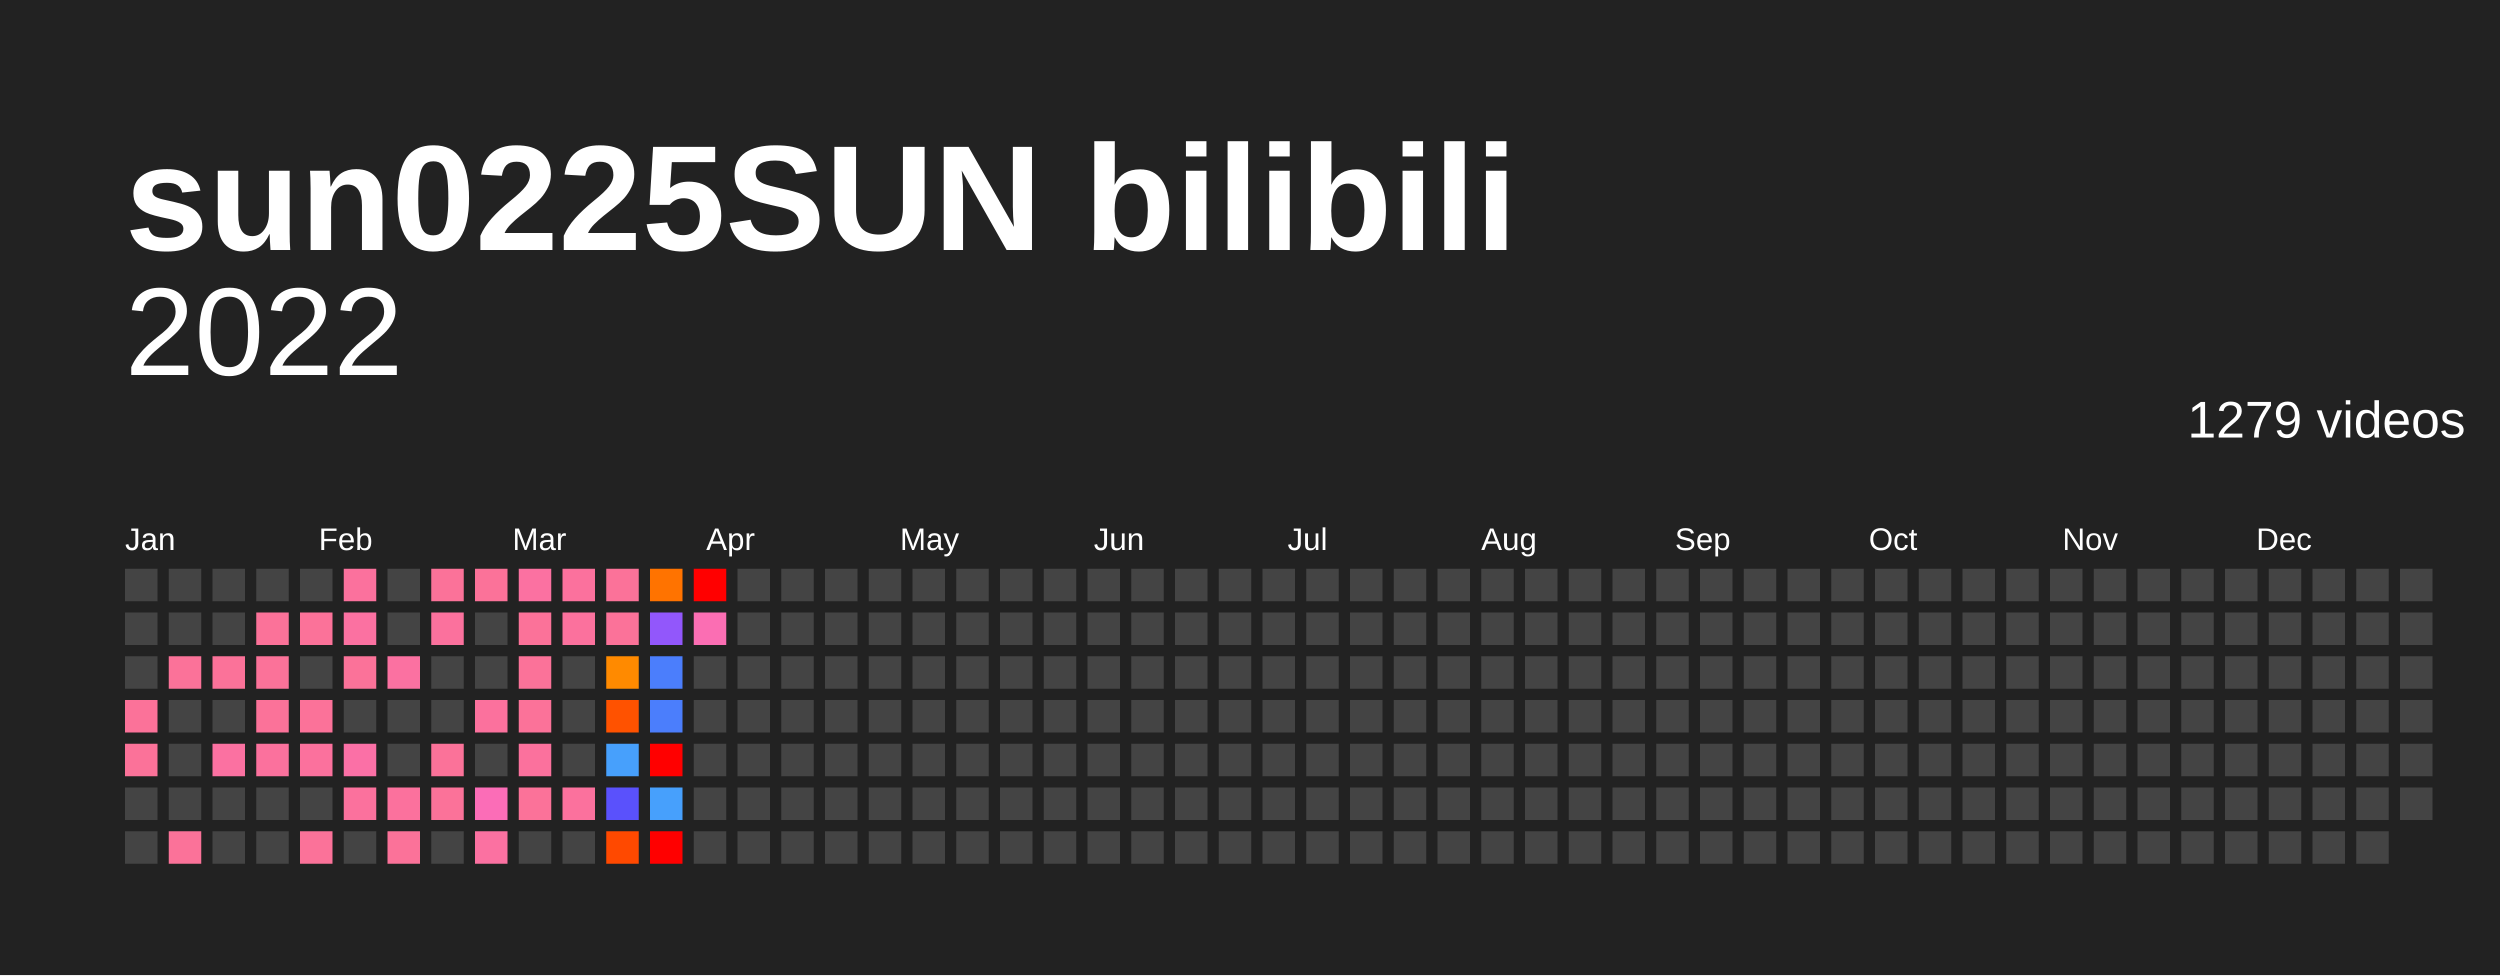
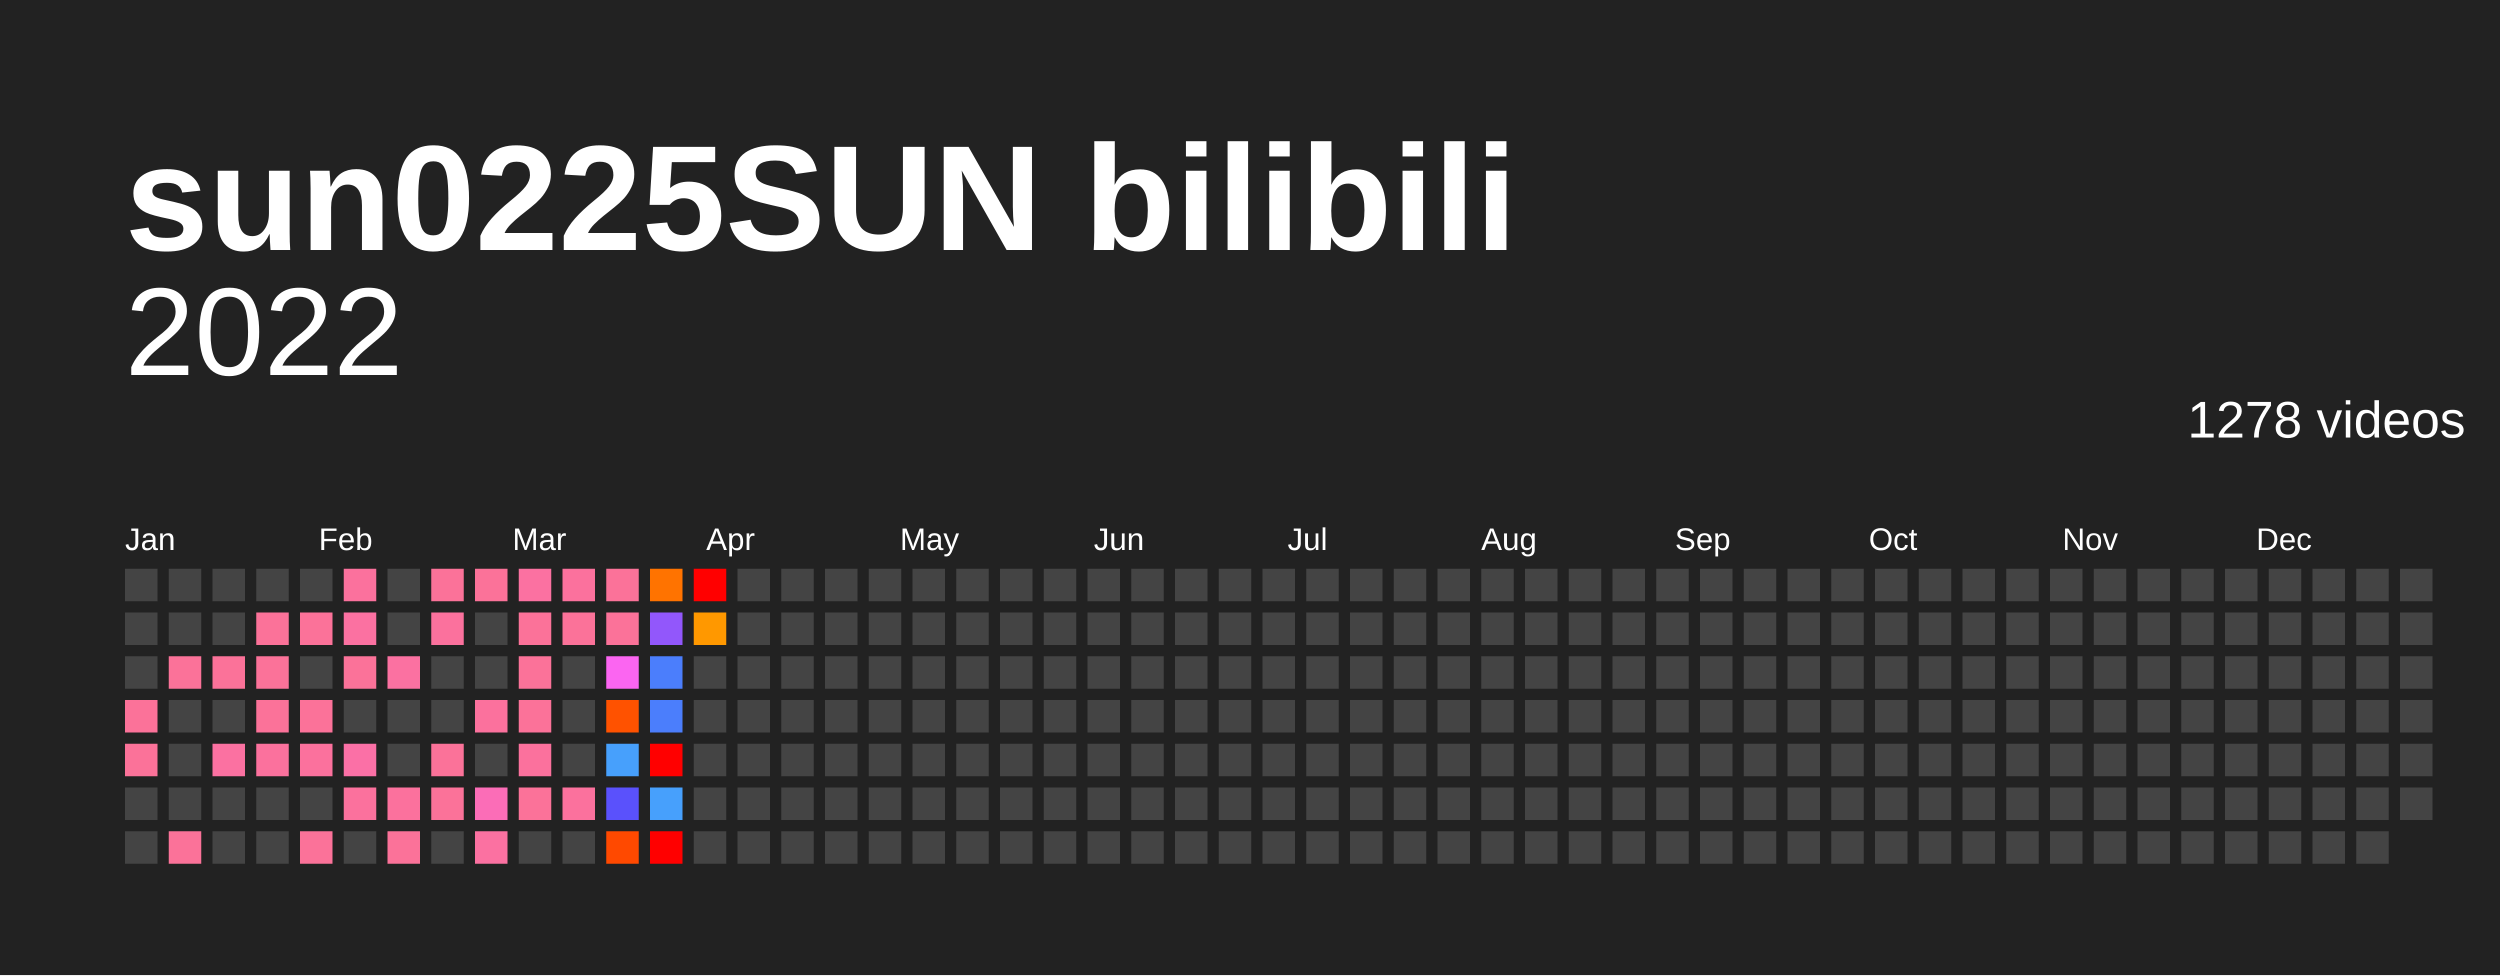
<svg xmlns="http://www.w3.org/2000/svg" baseProfile="full" height="78mm" version="1.1" viewBox="0,0,200,78" width="200mm">
  <defs />
  <rect fill="#222222" height="78" width="200" x="0" y="0" />
  <text fill="#FFFFFF" style="font-size:12px; font-family:Arial; font-weight:bold;" x="10" y="20">sun0225SUN bilibili</text>
  <text alignment-baseline="hanging" fill="#FFFFFF" style="font-size:10.0px; font-family:Arial;" x="10" y="30">2022</text>
-   <text alignment-baseline="hanging" fill="#FFFFFF" style="font-size:4.125px; font-family:Arial;" x="175" y="35">1279 videos</text>
+   <text alignment-baseline="hanging" fill="#FFFFFF" style="font-size:4.125px; font-family:Arial;" x="175" y="35">1278 videos</text>
  <text fill="#FFFFFF" style="font-size:2.5px; font-family:Arial" x="10.0" y="44">Jan</text>
  <text fill="#FFFFFF" style="font-size:2.5px; font-family:Arial" x="25.5" y="44">Feb</text>
  <text fill="#FFFFFF" style="font-size:2.5px; font-family:Arial" x="41.0" y="44">Mar</text>
  <text fill="#FFFFFF" style="font-size:2.5px; font-family:Arial" x="56.5" y="44">Apr</text>
  <text fill="#FFFFFF" style="font-size:2.5px; font-family:Arial" x="72.0" y="44">May</text>
  <text fill="#FFFFFF" style="font-size:2.5px; font-family:Arial" x="87.5" y="44">Jun</text>
  <text fill="#FFFFFF" style="font-size:2.5px; font-family:Arial" x="103.0" y="44">Jul</text>
  <text fill="#FFFFFF" style="font-size:2.5px; font-family:Arial" x="118.5" y="44">Aug</text>
  <text fill="#FFFFFF" style="font-size:2.5px; font-family:Arial" x="134.0" y="44">Sep</text>
  <text fill="#FFFFFF" style="font-size:2.5px; font-family:Arial" x="149.5" y="44">Oct</text>
  <text fill="#FFFFFF" style="font-size:2.5px; font-family:Arial" x="165.0" y="44">Nov</text>
  <text fill="#FFFFFF" style="font-size:2.5px; font-family:Arial" x="180.5" y="44">Dec</text>
  <rect fill="#444444" height="2.6" width="2.6" x="10.0" y="45.5" />
  <rect fill="#444444" height="2.6" width="2.6" x="10.0" y="49.0" />
  <rect fill="#444444" height="2.6" width="2.6" x="10.0" y="52.5" />
  <rect fill="#fb7299" height="2.6" width="2.6" x="10.0" y="56.0" />
  <rect fill="#fb7299" height="2.6" width="2.6" x="10.0" y="59.5" />
  <rect fill="#444444" height="2.6" width="2.6" x="10.0" y="63.0" />
  <rect fill="#444444" height="2.6" width="2.6" x="10.0" y="66.5" />
  <rect fill="#444444" height="2.6" width="2.6" x="13.5" y="45.5" />
  <rect fill="#444444" height="2.6" width="2.6" x="13.5" y="49.0" />
  <rect fill="#fb7299" height="2.6" width="2.6" x="13.5" y="52.5" />
  <rect fill="#444444" height="2.6" width="2.6" x="13.5" y="56.0" />
  <rect fill="#444444" height="2.6" width="2.6" x="13.5" y="59.5" />
  <rect fill="#444444" height="2.6" width="2.6" x="13.5" y="63.0" />
  <rect fill="#fb7299" height="2.6" width="2.6" x="13.5" y="66.5" />
  <rect fill="#444444" height="2.6" width="2.6" x="17.0" y="45.5" />
  <rect fill="#444444" height="2.6" width="2.6" x="17.0" y="49.0" />
  <rect fill="#fb7299" height="2.6" width="2.6" x="17.0" y="52.5" />
  <rect fill="#444444" height="2.6" width="2.6" x="17.0" y="56.0" />
  <rect fill="#fb71a1" height="2.6" width="2.6" x="17.0" y="59.5" />
  <rect fill="#444444" height="2.6" width="2.6" x="17.0" y="63.0" />
  <rect fill="#444444" height="2.6" width="2.6" x="17.0" y="66.5" />
  <rect fill="#444444" height="2.6" width="2.6" x="20.5" y="45.5" />
  <rect fill="#fb7299" height="2.6" width="2.6" x="20.5" y="49.0" />
  <rect fill="#fb7299" height="2.6" width="2.6" x="20.5" y="52.5" />
  <rect fill="#fb7299" height="2.6" width="2.6" x="20.5" y="56.0" />
  <rect fill="#fb719d" height="2.6" width="2.6" x="20.5" y="59.5" />
  <rect fill="#444444" height="2.6" width="2.6" x="20.5" y="63.0" />
  <rect fill="#444444" height="2.6" width="2.6" x="20.5" y="66.5" />
  <rect fill="#444444" height="2.6" width="2.6" x="24.0" y="45.5" />
  <rect fill="#fb7299" height="2.6" width="2.6" x="24.0" y="49.0" />
  <rect fill="#444444" height="2.6" width="2.6" x="24.0" y="52.5" />
  <rect fill="#fb7299" height="2.6" width="2.6" x="24.0" y="56.0" />
  <rect fill="#fb719d" height="2.6" width="2.6" x="24.0" y="59.5" />
  <rect fill="#444444" height="2.6" width="2.6" x="24.0" y="63.0" />
  <rect fill="#fb7299" height="2.6" width="2.6" x="24.0" y="66.5" />
  <rect fill="#fb719d" height="2.6" width="2.6" x="27.5" y="45.5" />
  <rect fill="#fb71a1" height="2.6" width="2.6" x="27.5" y="49.0" />
  <rect fill="#fb7299" height="2.6" width="2.6" x="27.5" y="52.5" />
  <rect fill="#444444" height="2.6" width="2.6" x="27.5" y="56.0" />
  <rect fill="#fb70a6" height="2.6" width="2.6" x="27.5" y="59.5" />
  <rect fill="#fb719d" height="2.6" width="2.6" x="27.5" y="63.0" />
  <rect fill="#444444" height="2.6" width="2.6" x="27.5" y="66.5" />
  <rect fill="#444444" height="2.6" width="2.6" x="31.0" y="45.5" />
  <rect fill="#444444" height="2.6" width="2.6" x="31.0" y="49.0" />
  <rect fill="#fb71a1" height="2.6" width="2.6" x="31.0" y="52.5" />
  <rect fill="#444444" height="2.6" width="2.6" x="31.0" y="56.0" />
  <rect fill="#444444" height="2.6" width="2.6" x="31.0" y="59.5" />
  <rect fill="#fb719d" height="2.6" width="2.6" x="31.0" y="63.0" />
  <rect fill="#fb7299" height="2.6" width="2.6" x="31.0" y="66.5" />
  <rect fill="#fb7299" height="2.6" width="2.6" x="34.5" y="45.5" />
  <rect fill="#fb719d" height="2.6" width="2.6" x="34.5" y="49.0" />
  <rect fill="#444444" height="2.6" width="2.6" x="34.5" y="52.5" />
  <rect fill="#444444" height="2.6" width="2.6" x="34.5" y="56.0" />
  <rect fill="#fb7299" height="2.6" width="2.6" x="34.5" y="59.5" />
  <rect fill="#fb7299" height="2.6" width="2.6" x="34.5" y="63.0" />
  <rect fill="#444444" height="2.6" width="2.6" x="34.5" y="66.5" />
  <rect fill="#fb7299" height="2.6" width="2.6" x="38.0" y="45.5" />
  <rect fill="#444444" height="2.6" width="2.6" x="38.0" y="49.0" />
  <rect fill="#444444" height="2.6" width="2.6" x="38.0" y="52.5" />
  <rect fill="#fb719d" height="2.6" width="2.6" x="38.0" y="56.0" />
  <rect fill="#444444" height="2.6" width="2.6" x="38.0" y="59.5" />
  <rect fill="#fb6db7" height="2.6" width="2.6" x="38.0" y="63.0" />
  <rect fill="#fb71a1" height="2.6" width="2.6" x="38.0" y="66.5" />
  <rect fill="#fb71a1" height="2.6" width="2.6" x="41.5" y="45.5" />
  <rect fill="#fb7299" height="2.6" width="2.6" x="41.5" y="49.0" />
  <rect fill="#fb7299" height="2.6" width="2.6" x="41.5" y="52.5" />
  <rect fill="#fb7299" height="2.6" width="2.6" x="41.5" y="56.0" />
  <rect fill="#fb719d" height="2.6" width="2.6" x="41.5" y="59.5" />
  <rect fill="#fb7299" height="2.6" width="2.6" x="41.5" y="63.0" />
  <rect fill="#444444" height="2.6" width="2.6" x="41.5" y="66.5" />
  <rect fill="#fb719d" height="2.6" width="2.6" x="45.0" y="45.5" />
-   <rect fill="#fb719d" height="2.6" width="2.6" x="45.0" y="49.0" />
+   <rect fill="#fb7299" height="2.6" width="2.6" x="45.0" y="49.0" />
  <rect fill="#444444" height="2.6" width="2.6" x="45.0" y="52.5" />
  <rect fill="#444444" height="2.6" width="2.6" x="45.0" y="56.0" />
  <rect fill="#444444" height="2.6" width="2.6" x="45.0" y="59.5" />
  <rect fill="#fb719d" height="2.6" width="2.6" x="45.0" y="63.0" />
  <rect fill="#444444" height="2.6" width="2.6" x="45.0" y="66.5" />
  <rect fill="#fb7299" height="2.6" width="2.6" x="48.5" y="45.5" />
  <rect fill="#fb7299" height="2.6" width="2.6" x="48.5" y="49.0" />
-   <rect fill="#ff8a00" height="2.6" width="2.6" x="48.5" y="52.5" />
+   <rect fill="#fb65f1" height="2.6" width="2.6" x="48.5" y="52.5" />
  <rect fill="#ff5200" height="2.6" width="2.6" x="48.5" y="56.0" />
  <rect fill="#47a0fc" height="2.6" width="2.6" x="48.5" y="59.5" />
  <rect fill="#5a51fc" height="2.6" width="2.6" x="48.5" y="63.0" />
  <rect fill="#ff4900" height="2.6" width="2.6" x="48.5" y="66.5" />
  <rect fill="#ff7300" height="2.6" width="2.6" x="52.0" y="45.5" />
  <rect fill="#9257fb" height="2.6" width="2.6" x="52.0" y="49.0" />
  <rect fill="#4b7efc" height="2.6" width="2.6" x="52.0" y="52.5" />
  <rect fill="#4b7efc" height="2.6" width="2.6" x="52.0" y="56.0" />
  <rect fill="red" height="2.6" width="2.6" x="52.0" y="59.5" />
  <rect fill="#47a0fc" height="2.6" width="2.6" x="52.0" y="63.0" />
  <rect fill="red" height="2.6" width="2.6" x="52.0" y="66.5" />
  <rect fill="red" height="2.6" width="2.6" x="55.5" y="45.5" />
-   <rect fill="#fb6eb3" height="2.6" width="2.6" x="55.5" y="49.0" />
+   <rect fill="#ff9800" height="2.6" width="2.6" x="55.5" y="49.0" />
  <rect fill="#444444" height="2.6" width="2.6" x="55.5" y="52.5" />
  <rect fill="#444444" height="2.6" width="2.6" x="55.5" y="56.0" />
  <rect fill="#444444" height="2.6" width="2.6" x="55.5" y="59.5" />
  <rect fill="#444444" height="2.6" width="2.6" x="55.5" y="63.0" />
  <rect fill="#444444" height="2.6" width="2.6" x="55.5" y="66.5" />
  <rect fill="#444444" height="2.6" width="2.6" x="59.0" y="45.5" />
  <rect fill="#444444" height="2.6" width="2.6" x="59.0" y="49.0" />
  <rect fill="#444444" height="2.6" width="2.6" x="59.0" y="52.5" />
  <rect fill="#444444" height="2.6" width="2.6" x="59.0" y="56.0" />
  <rect fill="#444444" height="2.6" width="2.6" x="59.0" y="59.5" />
  <rect fill="#444444" height="2.6" width="2.6" x="59.0" y="63.0" />
  <rect fill="#444444" height="2.6" width="2.6" x="59.0" y="66.5" />
  <rect fill="#444444" height="2.6" width="2.6" x="62.5" y="45.5" />
  <rect fill="#444444" height="2.6" width="2.6" x="62.5" y="49.0" />
  <rect fill="#444444" height="2.6" width="2.6" x="62.5" y="52.5" />
  <rect fill="#444444" height="2.6" width="2.6" x="62.5" y="56.0" />
  <rect fill="#444444" height="2.6" width="2.6" x="62.5" y="59.5" />
  <rect fill="#444444" height="2.6" width="2.6" x="62.5" y="63.0" />
  <rect fill="#444444" height="2.6" width="2.6" x="62.5" y="66.5" />
  <rect fill="#444444" height="2.6" width="2.6" x="66.0" y="45.5" />
  <rect fill="#444444" height="2.6" width="2.6" x="66.0" y="49.0" />
  <rect fill="#444444" height="2.6" width="2.6" x="66.0" y="52.5" />
  <rect fill="#444444" height="2.6" width="2.6" x="66.0" y="56.0" />
  <rect fill="#444444" height="2.6" width="2.6" x="66.0" y="59.5" />
  <rect fill="#444444" height="2.6" width="2.6" x="66.0" y="63.0" />
  <rect fill="#444444" height="2.6" width="2.6" x="66.0" y="66.5" />
  <rect fill="#444444" height="2.6" width="2.6" x="69.5" y="45.5" />
  <rect fill="#444444" height="2.6" width="2.6" x="69.5" y="49.0" />
  <rect fill="#444444" height="2.6" width="2.6" x="69.5" y="52.5" />
  <rect fill="#444444" height="2.6" width="2.6" x="69.5" y="56.0" />
  <rect fill="#444444" height="2.6" width="2.6" x="69.5" y="59.5" />
  <rect fill="#444444" height="2.6" width="2.6" x="69.5" y="63.0" />
  <rect fill="#444444" height="2.6" width="2.6" x="69.5" y="66.5" />
  <rect fill="#444444" height="2.6" width="2.6" x="73.0" y="45.5" />
  <rect fill="#444444" height="2.6" width="2.6" x="73.0" y="49.0" />
  <rect fill="#444444" height="2.6" width="2.6" x="73.0" y="52.5" />
  <rect fill="#444444" height="2.6" width="2.6" x="73.0" y="56.0" />
  <rect fill="#444444" height="2.6" width="2.6" x="73.0" y="59.5" />
  <rect fill="#444444" height="2.6" width="2.6" x="73.0" y="63.0" />
  <rect fill="#444444" height="2.6" width="2.6" x="73.0" y="66.5" />
  <rect fill="#444444" height="2.6" width="2.6" x="76.5" y="45.5" />
  <rect fill="#444444" height="2.6" width="2.6" x="76.5" y="49.0" />
  <rect fill="#444444" height="2.6" width="2.6" x="76.5" y="52.5" />
  <rect fill="#444444" height="2.6" width="2.6" x="76.5" y="56.0" />
  <rect fill="#444444" height="2.6" width="2.6" x="76.5" y="59.5" />
  <rect fill="#444444" height="2.6" width="2.6" x="76.5" y="63.0" />
  <rect fill="#444444" height="2.6" width="2.6" x="76.5" y="66.5" />
  <rect fill="#444444" height="2.6" width="2.6" x="80.0" y="45.5" />
  <rect fill="#444444" height="2.6" width="2.6" x="80.0" y="49.0" />
  <rect fill="#444444" height="2.6" width="2.6" x="80.0" y="52.5" />
  <rect fill="#444444" height="2.6" width="2.6" x="80.0" y="56.0" />
  <rect fill="#444444" height="2.6" width="2.6" x="80.0" y="59.5" />
  <rect fill="#444444" height="2.6" width="2.6" x="80.0" y="63.0" />
  <rect fill="#444444" height="2.6" width="2.6" x="80.0" y="66.5" />
  <rect fill="#444444" height="2.6" width="2.6" x="83.5" y="45.5" />
  <rect fill="#444444" height="2.6" width="2.6" x="83.5" y="49.0" />
  <rect fill="#444444" height="2.6" width="2.6" x="83.5" y="52.5" />
  <rect fill="#444444" height="2.6" width="2.6" x="83.5" y="56.0" />
  <rect fill="#444444" height="2.6" width="2.6" x="83.5" y="59.5" />
  <rect fill="#444444" height="2.6" width="2.6" x="83.5" y="63.0" />
  <rect fill="#444444" height="2.6" width="2.6" x="83.5" y="66.5" />
  <rect fill="#444444" height="2.6" width="2.6" x="87.0" y="45.5" />
  <rect fill="#444444" height="2.6" width="2.6" x="87.0" y="49.0" />
  <rect fill="#444444" height="2.6" width="2.6" x="87.0" y="52.5" />
  <rect fill="#444444" height="2.6" width="2.6" x="87.0" y="56.0" />
  <rect fill="#444444" height="2.6" width="2.6" x="87.0" y="59.5" />
  <rect fill="#444444" height="2.6" width="2.6" x="87.0" y="63.0" />
  <rect fill="#444444" height="2.6" width="2.6" x="87.0" y="66.5" />
  <rect fill="#444444" height="2.6" width="2.6" x="90.5" y="45.5" />
  <rect fill="#444444" height="2.6" width="2.6" x="90.5" y="49.0" />
  <rect fill="#444444" height="2.6" width="2.6" x="90.5" y="52.5" />
  <rect fill="#444444" height="2.6" width="2.6" x="90.5" y="56.0" />
  <rect fill="#444444" height="2.6" width="2.6" x="90.5" y="59.5" />
  <rect fill="#444444" height="2.6" width="2.6" x="90.5" y="63.0" />
  <rect fill="#444444" height="2.6" width="2.6" x="90.5" y="66.5" />
  <rect fill="#444444" height="2.6" width="2.6" x="94.0" y="45.5" />
  <rect fill="#444444" height="2.6" width="2.6" x="94.0" y="49.0" />
  <rect fill="#444444" height="2.6" width="2.6" x="94.0" y="52.5" />
  <rect fill="#444444" height="2.6" width="2.6" x="94.0" y="56.0" />
  <rect fill="#444444" height="2.6" width="2.6" x="94.0" y="59.5" />
  <rect fill="#444444" height="2.6" width="2.6" x="94.0" y="63.0" />
  <rect fill="#444444" height="2.6" width="2.6" x="94.0" y="66.5" />
  <rect fill="#444444" height="2.6" width="2.6" x="97.5" y="45.5" />
  <rect fill="#444444" height="2.6" width="2.6" x="97.5" y="49.0" />
  <rect fill="#444444" height="2.6" width="2.6" x="97.5" y="52.5" />
  <rect fill="#444444" height="2.6" width="2.6" x="97.5" y="56.0" />
  <rect fill="#444444" height="2.6" width="2.6" x="97.5" y="59.5" />
  <rect fill="#444444" height="2.6" width="2.6" x="97.5" y="63.0" />
  <rect fill="#444444" height="2.6" width="2.6" x="97.5" y="66.5" />
  <rect fill="#444444" height="2.6" width="2.6" x="101.0" y="45.5" />
  <rect fill="#444444" height="2.6" width="2.6" x="101.0" y="49.0" />
  <rect fill="#444444" height="2.6" width="2.6" x="101.0" y="52.5" />
  <rect fill="#444444" height="2.6" width="2.6" x="101.0" y="56.0" />
  <rect fill="#444444" height="2.6" width="2.6" x="101.0" y="59.5" />
  <rect fill="#444444" height="2.6" width="2.6" x="101.0" y="63.0" />
  <rect fill="#444444" height="2.6" width="2.6" x="101.0" y="66.5" />
  <rect fill="#444444" height="2.6" width="2.6" x="104.5" y="45.5" />
  <rect fill="#444444" height="2.6" width="2.6" x="104.5" y="49.0" />
  <rect fill="#444444" height="2.6" width="2.6" x="104.5" y="52.5" />
  <rect fill="#444444" height="2.6" width="2.6" x="104.5" y="56.0" />
  <rect fill="#444444" height="2.6" width="2.6" x="104.5" y="59.5" />
  <rect fill="#444444" height="2.6" width="2.6" x="104.5" y="63.0" />
  <rect fill="#444444" height="2.6" width="2.6" x="104.5" y="66.5" />
  <rect fill="#444444" height="2.6" width="2.6" x="108.0" y="45.5" />
  <rect fill="#444444" height="2.6" width="2.6" x="108.0" y="49.0" />
  <rect fill="#444444" height="2.6" width="2.6" x="108.0" y="52.5" />
  <rect fill="#444444" height="2.6" width="2.6" x="108.0" y="56.0" />
  <rect fill="#444444" height="2.6" width="2.6" x="108.0" y="59.5" />
  <rect fill="#444444" height="2.6" width="2.6" x="108.0" y="63.0" />
  <rect fill="#444444" height="2.6" width="2.6" x="108.0" y="66.5" />
  <rect fill="#444444" height="2.6" width="2.6" x="111.5" y="45.5" />
  <rect fill="#444444" height="2.6" width="2.6" x="111.5" y="49.0" />
  <rect fill="#444444" height="2.6" width="2.6" x="111.5" y="52.5" />
  <rect fill="#444444" height="2.6" width="2.6" x="111.5" y="56.0" />
  <rect fill="#444444" height="2.6" width="2.6" x="111.5" y="59.5" />
  <rect fill="#444444" height="2.6" width="2.6" x="111.5" y="63.0" />
  <rect fill="#444444" height="2.6" width="2.6" x="111.5" y="66.5" />
  <rect fill="#444444" height="2.6" width="2.6" x="115.0" y="45.5" />
  <rect fill="#444444" height="2.6" width="2.6" x="115.0" y="49.0" />
  <rect fill="#444444" height="2.6" width="2.6" x="115.0" y="52.5" />
  <rect fill="#444444" height="2.6" width="2.6" x="115.0" y="56.0" />
  <rect fill="#444444" height="2.6" width="2.6" x="115.0" y="59.5" />
  <rect fill="#444444" height="2.6" width="2.6" x="115.0" y="63.0" />
  <rect fill="#444444" height="2.6" width="2.6" x="115.0" y="66.5" />
  <rect fill="#444444" height="2.6" width="2.6" x="118.5" y="45.5" />
  <rect fill="#444444" height="2.6" width="2.6" x="118.5" y="49.0" />
  <rect fill="#444444" height="2.6" width="2.6" x="118.5" y="52.5" />
  <rect fill="#444444" height="2.6" width="2.6" x="118.5" y="56.0" />
  <rect fill="#444444" height="2.6" width="2.6" x="118.5" y="59.5" />
  <rect fill="#444444" height="2.6" width="2.6" x="118.5" y="63.0" />
  <rect fill="#444444" height="2.6" width="2.6" x="118.5" y="66.5" />
  <rect fill="#444444" height="2.6" width="2.6" x="122.0" y="45.5" />
  <rect fill="#444444" height="2.6" width="2.6" x="122.0" y="49.0" />
  <rect fill="#444444" height="2.6" width="2.6" x="122.0" y="52.5" />
  <rect fill="#444444" height="2.6" width="2.6" x="122.0" y="56.0" />
  <rect fill="#444444" height="2.6" width="2.6" x="122.0" y="59.5" />
  <rect fill="#444444" height="2.6" width="2.6" x="122.0" y="63.0" />
  <rect fill="#444444" height="2.6" width="2.6" x="122.0" y="66.5" />
  <rect fill="#444444" height="2.6" width="2.6" x="125.5" y="45.5" />
  <rect fill="#444444" height="2.6" width="2.6" x="125.5" y="49.0" />
  <rect fill="#444444" height="2.6" width="2.6" x="125.5" y="52.5" />
  <rect fill="#444444" height="2.6" width="2.6" x="125.5" y="56.0" />
  <rect fill="#444444" height="2.6" width="2.6" x="125.5" y="59.5" />
  <rect fill="#444444" height="2.6" width="2.6" x="125.5" y="63.0" />
  <rect fill="#444444" height="2.6" width="2.6" x="125.5" y="66.5" />
  <rect fill="#444444" height="2.6" width="2.6" x="129.0" y="45.5" />
  <rect fill="#444444" height="2.6" width="2.6" x="129.0" y="49.0" />
  <rect fill="#444444" height="2.6" width="2.6" x="129.0" y="52.5" />
  <rect fill="#444444" height="2.6" width="2.6" x="129.0" y="56.0" />
  <rect fill="#444444" height="2.6" width="2.6" x="129.0" y="59.5" />
  <rect fill="#444444" height="2.6" width="2.6" x="129.0" y="63.0" />
  <rect fill="#444444" height="2.6" width="2.6" x="129.0" y="66.5" />
  <rect fill="#444444" height="2.6" width="2.6" x="132.5" y="45.5" />
  <rect fill="#444444" height="2.6" width="2.6" x="132.5" y="49.0" />
  <rect fill="#444444" height="2.6" width="2.6" x="132.5" y="52.5" />
  <rect fill="#444444" height="2.6" width="2.6" x="132.5" y="56.0" />
  <rect fill="#444444" height="2.6" width="2.6" x="132.5" y="59.5" />
  <rect fill="#444444" height="2.6" width="2.6" x="132.5" y="63.0" />
  <rect fill="#444444" height="2.6" width="2.6" x="132.5" y="66.5" />
  <rect fill="#444444" height="2.6" width="2.6" x="136.0" y="45.5" />
  <rect fill="#444444" height="2.6" width="2.6" x="136.0" y="49.0" />
  <rect fill="#444444" height="2.6" width="2.6" x="136.0" y="52.5" />
  <rect fill="#444444" height="2.6" width="2.6" x="136.0" y="56.0" />
  <rect fill="#444444" height="2.6" width="2.6" x="136.0" y="59.5" />
  <rect fill="#444444" height="2.6" width="2.6" x="136.0" y="63.0" />
  <rect fill="#444444" height="2.6" width="2.6" x="136.0" y="66.5" />
  <rect fill="#444444" height="2.6" width="2.6" x="139.5" y="45.5" />
  <rect fill="#444444" height="2.6" width="2.6" x="139.5" y="49.0" />
  <rect fill="#444444" height="2.6" width="2.6" x="139.5" y="52.5" />
  <rect fill="#444444" height="2.6" width="2.6" x="139.5" y="56.0" />
  <rect fill="#444444" height="2.6" width="2.6" x="139.5" y="59.5" />
  <rect fill="#444444" height="2.6" width="2.6" x="139.5" y="63.0" />
  <rect fill="#444444" height="2.6" width="2.6" x="139.5" y="66.5" />
  <rect fill="#444444" height="2.6" width="2.6" x="143.0" y="45.5" />
  <rect fill="#444444" height="2.6" width="2.6" x="143.0" y="49.0" />
  <rect fill="#444444" height="2.6" width="2.6" x="143.0" y="52.5" />
  <rect fill="#444444" height="2.6" width="2.6" x="143.0" y="56.0" />
  <rect fill="#444444" height="2.6" width="2.6" x="143.0" y="59.5" />
  <rect fill="#444444" height="2.6" width="2.6" x="143.0" y="63.0" />
  <rect fill="#444444" height="2.6" width="2.6" x="143.0" y="66.5" />
  <rect fill="#444444" height="2.6" width="2.6" x="146.5" y="45.5" />
  <rect fill="#444444" height="2.6" width="2.6" x="146.5" y="49.0" />
  <rect fill="#444444" height="2.6" width="2.6" x="146.5" y="52.5" />
  <rect fill="#444444" height="2.6" width="2.6" x="146.5" y="56.0" />
  <rect fill="#444444" height="2.6" width="2.6" x="146.5" y="59.5" />
  <rect fill="#444444" height="2.6" width="2.6" x="146.5" y="63.0" />
  <rect fill="#444444" height="2.6" width="2.6" x="146.5" y="66.5" />
  <rect fill="#444444" height="2.6" width="2.6" x="150.0" y="45.5" />
  <rect fill="#444444" height="2.6" width="2.6" x="150.0" y="49.0" />
  <rect fill="#444444" height="2.6" width="2.6" x="150.0" y="52.5" />
  <rect fill="#444444" height="2.6" width="2.6" x="150.0" y="56.0" />
  <rect fill="#444444" height="2.6" width="2.6" x="150.0" y="59.5" />
  <rect fill="#444444" height="2.6" width="2.6" x="150.0" y="63.0" />
  <rect fill="#444444" height="2.6" width="2.6" x="150.0" y="66.5" />
  <rect fill="#444444" height="2.6" width="2.6" x="153.5" y="45.5" />
  <rect fill="#444444" height="2.6" width="2.6" x="153.5" y="49.0" />
  <rect fill="#444444" height="2.6" width="2.6" x="153.5" y="52.5" />
  <rect fill="#444444" height="2.6" width="2.6" x="153.5" y="56.0" />
  <rect fill="#444444" height="2.6" width="2.6" x="153.5" y="59.5" />
  <rect fill="#444444" height="2.6" width="2.6" x="153.5" y="63.0" />
  <rect fill="#444444" height="2.6" width="2.6" x="153.5" y="66.5" />
  <rect fill="#444444" height="2.6" width="2.6" x="157.0" y="45.5" />
  <rect fill="#444444" height="2.6" width="2.6" x="157.0" y="49.0" />
  <rect fill="#444444" height="2.6" width="2.6" x="157.0" y="52.5" />
  <rect fill="#444444" height="2.6" width="2.6" x="157.0" y="56.0" />
  <rect fill="#444444" height="2.6" width="2.6" x="157.0" y="59.5" />
  <rect fill="#444444" height="2.6" width="2.6" x="157.0" y="63.0" />
  <rect fill="#444444" height="2.6" width="2.6" x="157.0" y="66.5" />
  <rect fill="#444444" height="2.6" width="2.6" x="160.5" y="45.5" />
  <rect fill="#444444" height="2.6" width="2.6" x="160.5" y="49.0" />
  <rect fill="#444444" height="2.6" width="2.6" x="160.5" y="52.5" />
  <rect fill="#444444" height="2.6" width="2.6" x="160.5" y="56.0" />
  <rect fill="#444444" height="2.6" width="2.6" x="160.5" y="59.5" />
  <rect fill="#444444" height="2.6" width="2.6" x="160.5" y="63.0" />
  <rect fill="#444444" height="2.6" width="2.6" x="160.5" y="66.5" />
  <rect fill="#444444" height="2.6" width="2.6" x="164.0" y="45.5" />
  <rect fill="#444444" height="2.6" width="2.6" x="164.0" y="49.0" />
  <rect fill="#444444" height="2.6" width="2.6" x="164.0" y="52.5" />
  <rect fill="#444444" height="2.6" width="2.6" x="164.0" y="56.0" />
  <rect fill="#444444" height="2.6" width="2.6" x="164.0" y="59.5" />
  <rect fill="#444444" height="2.6" width="2.6" x="164.0" y="63.0" />
  <rect fill="#444444" height="2.6" width="2.6" x="164.0" y="66.5" />
  <rect fill="#444444" height="2.6" width="2.6" x="167.5" y="45.5" />
  <rect fill="#444444" height="2.6" width="2.6" x="167.5" y="49.0" />
  <rect fill="#444444" height="2.6" width="2.6" x="167.5" y="52.5" />
  <rect fill="#444444" height="2.6" width="2.6" x="167.5" y="56.0" />
  <rect fill="#444444" height="2.6" width="2.6" x="167.5" y="59.5" />
  <rect fill="#444444" height="2.6" width="2.6" x="167.5" y="63.0" />
  <rect fill="#444444" height="2.6" width="2.6" x="167.5" y="66.5" />
  <rect fill="#444444" height="2.6" width="2.6" x="171.0" y="45.5" />
  <rect fill="#444444" height="2.6" width="2.6" x="171.0" y="49.0" />
  <rect fill="#444444" height="2.6" width="2.6" x="171.0" y="52.5" />
  <rect fill="#444444" height="2.6" width="2.6" x="171.0" y="56.0" />
  <rect fill="#444444" height="2.6" width="2.6" x="171.0" y="59.5" />
  <rect fill="#444444" height="2.6" width="2.6" x="171.0" y="63.0" />
  <rect fill="#444444" height="2.6" width="2.6" x="171.0" y="66.5" />
  <rect fill="#444444" height="2.6" width="2.6" x="174.5" y="45.5" />
  <rect fill="#444444" height="2.6" width="2.6" x="174.5" y="49.0" />
  <rect fill="#444444" height="2.6" width="2.6" x="174.5" y="52.5" />
  <rect fill="#444444" height="2.6" width="2.6" x="174.5" y="56.0" />
  <rect fill="#444444" height="2.6" width="2.6" x="174.5" y="59.5" />
  <rect fill="#444444" height="2.6" width="2.6" x="174.5" y="63.0" />
  <rect fill="#444444" height="2.6" width="2.6" x="174.5" y="66.5" />
  <rect fill="#444444" height="2.6" width="2.6" x="178.0" y="45.5" />
  <rect fill="#444444" height="2.6" width="2.6" x="178.0" y="49.0" />
  <rect fill="#444444" height="2.6" width="2.6" x="178.0" y="52.5" />
  <rect fill="#444444" height="2.6" width="2.6" x="178.0" y="56.0" />
  <rect fill="#444444" height="2.6" width="2.6" x="178.0" y="59.5" />
  <rect fill="#444444" height="2.6" width="2.6" x="178.0" y="63.0" />
  <rect fill="#444444" height="2.6" width="2.6" x="178.0" y="66.5" />
  <rect fill="#444444" height="2.6" width="2.6" x="181.5" y="45.5" />
  <rect fill="#444444" height="2.6" width="2.6" x="181.5" y="49.0" />
  <rect fill="#444444" height="2.6" width="2.6" x="181.5" y="52.5" />
  <rect fill="#444444" height="2.6" width="2.6" x="181.5" y="56.0" />
  <rect fill="#444444" height="2.6" width="2.6" x="181.5" y="59.5" />
  <rect fill="#444444" height="2.6" width="2.6" x="181.5" y="63.0" />
  <rect fill="#444444" height="2.6" width="2.6" x="181.5" y="66.5" />
  <rect fill="#444444" height="2.6" width="2.6" x="185.0" y="45.5" />
  <rect fill="#444444" height="2.6" width="2.6" x="185.0" y="49.0" />
  <rect fill="#444444" height="2.6" width="2.6" x="185.0" y="52.5" />
  <rect fill="#444444" height="2.6" width="2.6" x="185.0" y="56.0" />
  <rect fill="#444444" height="2.6" width="2.6" x="185.0" y="59.5" />
  <rect fill="#444444" height="2.6" width="2.6" x="185.0" y="63.0" />
  <rect fill="#444444" height="2.6" width="2.6" x="185.0" y="66.5" />
  <rect fill="#444444" height="2.6" width="2.6" x="188.5" y="45.5" />
  <rect fill="#444444" height="2.6" width="2.6" x="188.5" y="49.0" />
  <rect fill="#444444" height="2.6" width="2.6" x="188.5" y="52.5" />
  <rect fill="#444444" height="2.6" width="2.6" x="188.5" y="56.0" />
  <rect fill="#444444" height="2.6" width="2.6" x="188.5" y="59.5" />
  <rect fill="#444444" height="2.6" width="2.6" x="188.5" y="63.0" />
  <rect fill="#444444" height="2.6" width="2.6" x="188.5" y="66.5" />
  <rect fill="#444444" height="2.6" width="2.6" x="192.0" y="45.5" />
  <rect fill="#444444" height="2.6" width="2.6" x="192.0" y="49.0" />
  <rect fill="#444444" height="2.6" width="2.6" x="192.0" y="52.5" />
  <rect fill="#444444" height="2.6" width="2.6" x="192.0" y="56.0" />
  <rect fill="#444444" height="2.6" width="2.6" x="192.0" y="59.5" />
  <rect fill="#444444" height="2.6" width="2.6" x="192.0" y="63.0" />
</svg>
